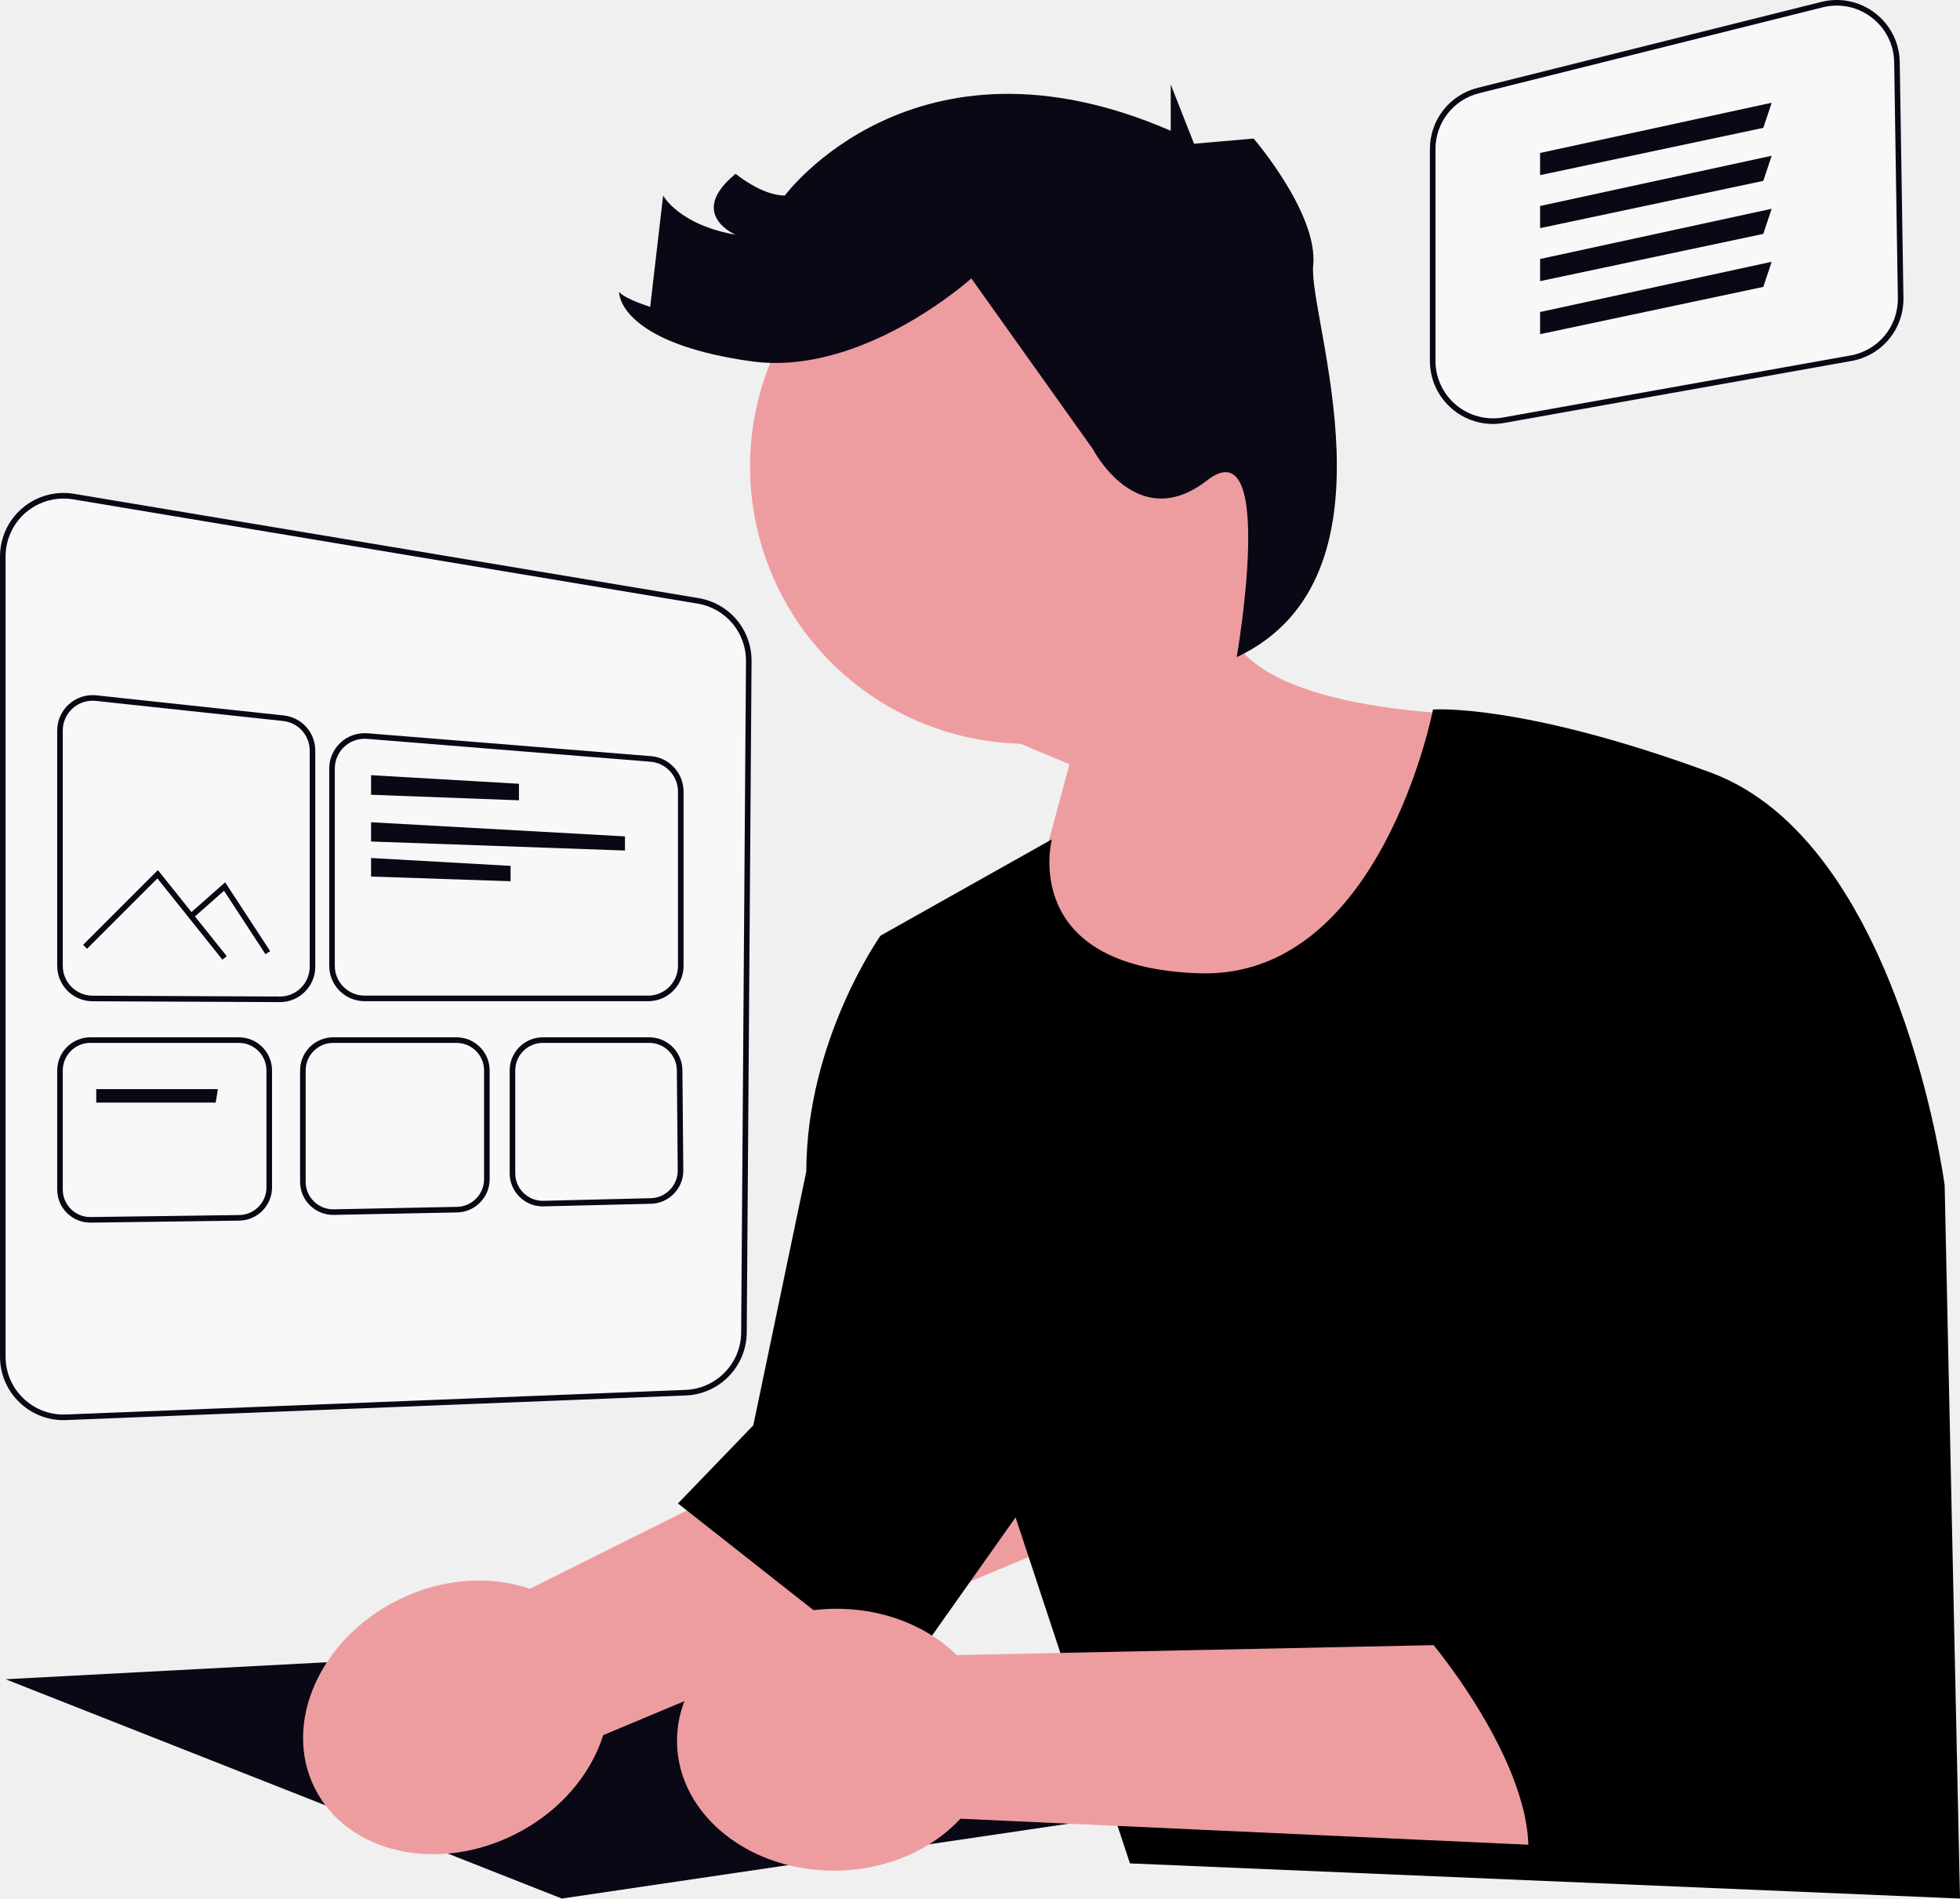
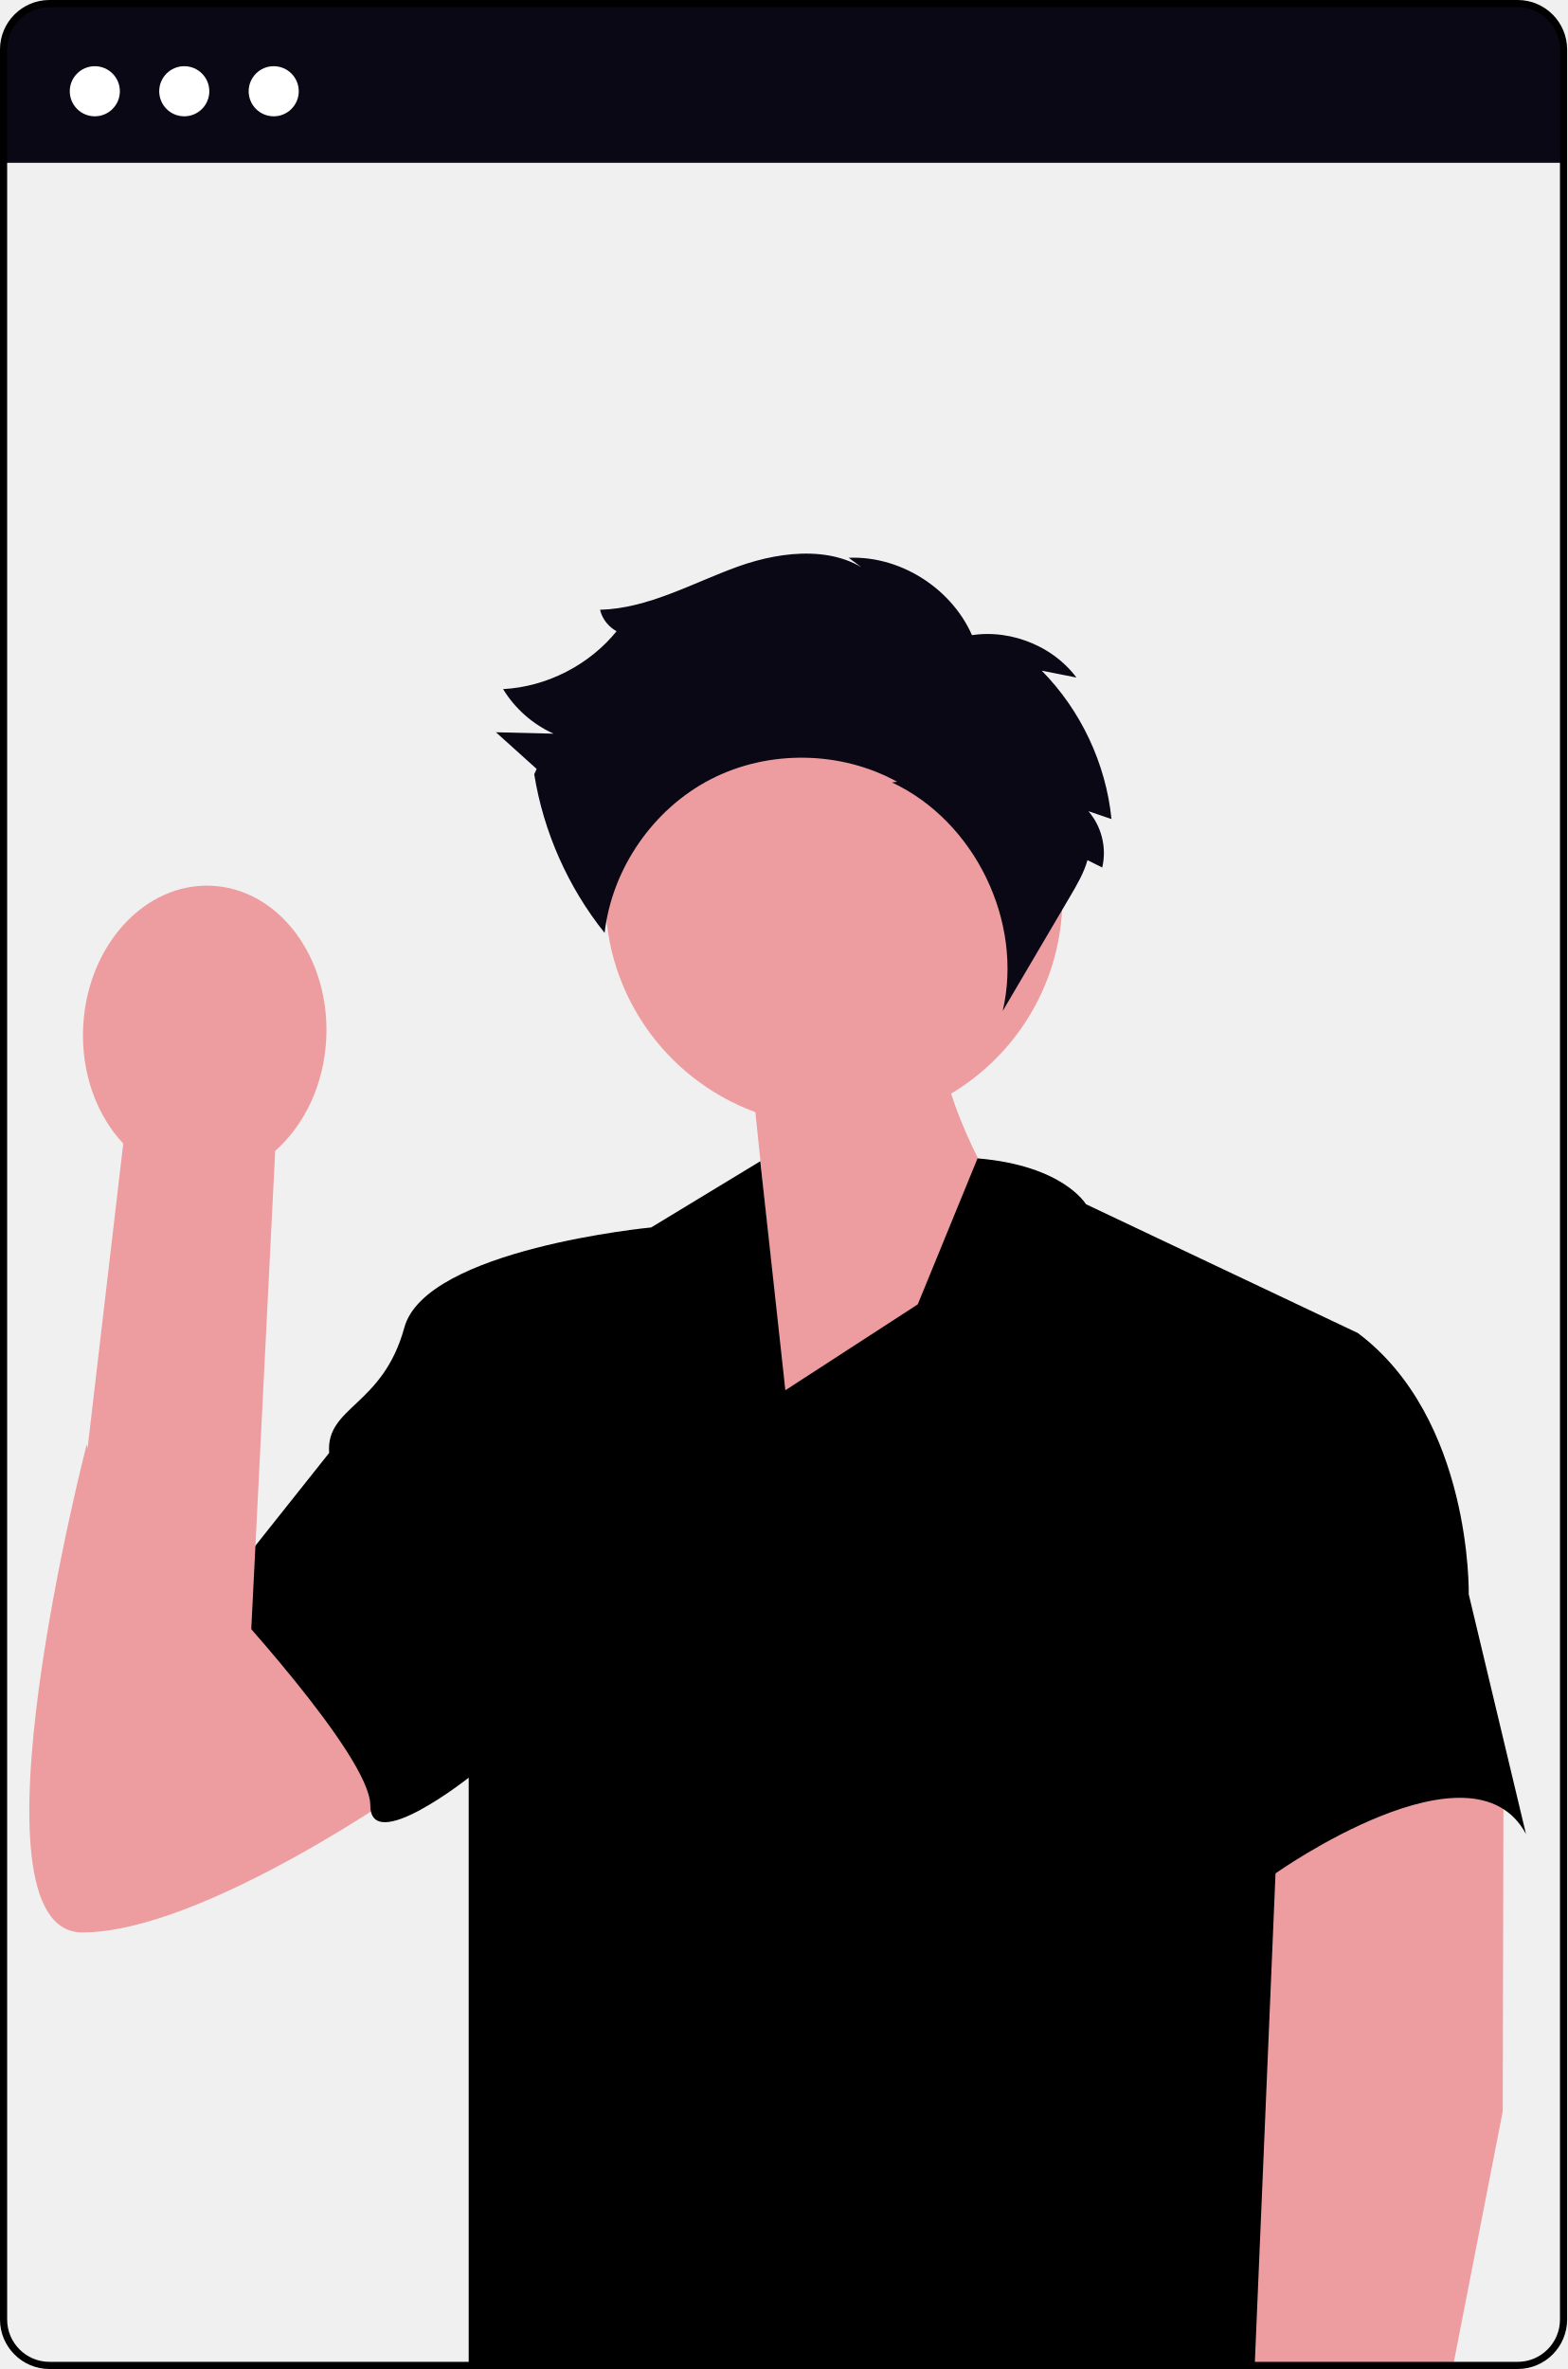
- <svg xmlns="http://www.w3.org/2000/svg" width="702.5" height="680.418" viewBox="0 0 702.5 680.418" role="img" artist="Katerina Limpitsouni" source="https://undraw.co/">
-   <path d="M463.614,139.785c-15.161-52.713-70.184-83.155-122.898-67.994-52.713,15.161-83.155,70.184-67.994,122.897,12.296,42.75,50.81,70.847,93.047,71.856l17.528,7.373-24.84,92.234,128.097,24.134,52.06-134s-75.569,1.415-94.86-24.635c20.84-24.501,29.417-58.636,19.86-91.865Z" fill="#ed9da0" />
-   <polygon points="2 601.822 201.371 680.418 395 651.822 191 591.822 2 601.822" fill="#090814" />
-   <path d="M189.896,569.416l190.763-95.219,40.667,61.808-205.121,85.842c-4.481,14.242-15.64,27.538-31.638,35.566-27.992,14.046-60.107,6.653-71.732-16.512-11.624-23.166,1.644-53.332,29.636-67.378,15.998-8.028,33.327-9.026,47.424-4.107Z" fill="#ed9da0" />
-   <path d="M513.614,254.285s-18.615,96.537-83.615,94.537-53-48-53-48l-61.395,34.5s-26.605,37.5-26.605,84.5l-19,91-27,28,80,63,41-58,41,124,297.5,12.596-5.5-255.596s-16-123-84-148-99.385-22.537-99.385-22.537Z" fill="#000000" />
-   <path d="M348.14,99.78s-38.986,35.273-78.9,29.704c-39.914-5.569-47.34-19.493-47.34-25.062,0,0,0,1.856,11.139,5.569l4.641-39.914s5.569,10.469,25.991,14.053c0,0-17.637-7.369,0-21.85,0,0,9.282,7.797,17.637,7.797,0,0,46.412-63.12,138.308-23.206v-16.585l8.354,21.226,10.779-.937,10.571-.919s23.206,26.919,21.35,45.484,33.357,111.812-27.413,140.376c0,0,14.418-82.825-10.645-63.332-25.062,19.493-40.843-11.139-40.843-11.139l-43.627-61.264Z" fill="#090814" />
-   <path d="M22.749,507.961c-5.646,0-10.965-2.139-15.062-6.077-4.312-4.144-6.688-9.721-6.688-15.702V199.447c0-6.416,2.808-12.473,7.704-16.619,4.895-4.146,11.326-5.92,17.66-4.861l223.814,37.373c10.617,1.772,18.268,10.872,18.191,21.636l-1.725,240.546c-.084,11.653-9.271,21.143-20.914,21.604l-.02-.5.02.5-222.091,8.816c-.298.012-.595.018-.892.018Z" fill="#fff" opacity=".5" />
-   <path d="M22.749,508.961c-5.896,0-11.491-2.257-15.755-6.356-4.51-4.334-6.994-10.166-6.994-16.422V199.447c0-6.711,2.937-13.046,8.058-17.382,5.12-4.338,11.852-6.189,18.472-5.084l223.814,37.373c11.104,1.854,19.106,11.371,19.026,22.629l-1.725,240.547c-.086,11.853-9.176,21.566-20.877,22.535l.001.021-223.089,8.856c-.312.012-.622.019-.932.019ZM22.762,178.667c-4.877,0-9.627,1.718-13.411,4.924-4.672,3.955-7.351,9.734-7.351,15.856v286.735c0,5.707,2.266,11.027,6.381,14.98,4.095,3.937,9.55,6.01,15.221,5.781l222.09-8.816.021.5-.021-.5c11.109-.441,19.874-9.495,19.954-20.613l1.725-240.546c.072-10.27-7.227-18.952-17.356-20.643L26.199,178.953c-1.146-.191-2.295-.286-3.438-.286Z" fill="#090814" />
-   <path d="M100.322,359.143h-.054l-67.145-.304c-6.961-.031-12.624-5.72-12.624-12.682v-84.346c0-3.594,1.533-7.032,4.207-9.434,2.668-2.398,6.254-3.553,9.826-3.176l67.141,7.203c6.459.693,11.329,6.114,11.329,12.609v77.447c0,3.398-1.326,6.59-3.735,8.988-2.393,2.382-5.569,3.694-8.945,3.694ZM33.192,251.131c-2.627,0-5.183.967-7.148,2.734-2.253,2.023-3.544,4.919-3.544,7.946v84.346c0,5.864,4.771,10.655,10.634,10.682l67.14.304.049,1v-1c2.844,0,5.52-1.105,7.535-3.111,2.028-2.02,3.146-4.708,3.146-7.57v-77.447c0-5.471-4.103-10.038-9.542-10.621l-67.14-7.203c-.377-.04-.754-.06-1.129-.06Z" fill="#090814" />
-   <path d="M232.317,358.822h-101.636c-6.993,0-12.682-5.689-12.682-12.682v-70.698c0-3.53,1.488-6.927,4.083-9.321,2.591-2.392,6.101-3.596,9.618-3.32l101.636,8.197c6.54.527,11.663,6.08,11.663,12.641v62.501c0,6.993-5.689,12.682-12.683,12.682ZM130.693,264.76c-2.675,0-5.279,1.008-7.255,2.83-2.185,2.017-3.438,4.878-3.438,7.852v70.698c0,5.89,4.792,10.682,10.682,10.682h101.636c5.891,0,10.683-4.792,10.683-10.682v-62.501c0-5.526-4.315-10.203-9.823-10.647l-101.636-8.197c-.283-.022-.566-.034-.848-.034Z" fill="#090814" />
-   <polygon points="133 277.822 133 284.837 186 286.822 186 280.896 133 277.822" fill="#090814" />
-   <polygon points="133 294.689 133 301.586 224 304.822 224 299.755 133 294.689" fill="#090814" />
-   <polygon points="133 307.497 133 314.148 183 315.822 183 310.322 133 307.497" fill="#090814" />
-   <path d="M32.371,438.181c-3.139,0-6.1-1.215-8.336-3.421-2.279-2.249-3.535-5.251-3.535-8.454v-42.667c0-6.548,5.327-11.875,11.875-11.875h53.249c6.549,0,11.876,5.327,11.876,11.875v41.947c0,6.46-5.255,11.787-11.715,11.875l-53.414.721ZM32.375,373.763c-5.445,0-9.875,4.43-9.875,9.875v42.667c0,2.664,1.044,5.16,2.939,7.03,1.86,1.835,4.321,2.845,6.932,2.845l.139-.001,53.248-.72c5.372-.073,9.742-4.502,9.742-9.875v-41.947c0-5.445-4.431-9.875-9.876-9.875h-53.249Z" fill="#090814" />
-   <path d="M119.423,435.41c-3.123,0-6.073-1.206-8.307-3.395-2.297-2.251-3.562-5.263-3.562-8.481v-39.896c0-6.548,5.327-11.875,11.876-11.875h44.194c6.549,0,11.876,5.327,11.876,11.875v39.013c0,6.418-5.222,11.745-11.64,11.874l-44.438.885ZM119.43,373.763c-5.445,0-9.876,4.43-9.876,9.875v39.896c0,2.676,1.052,5.181,2.963,7.052,1.857,1.821,4.31,2.823,6.906,2.823l.204-.002,44.194-.883c5.337-.106,9.679-4.536,9.679-9.874v-39.013c0-5.445-4.431-9.875-9.876-9.875h-44.194Z" fill="#090814" />
-   <path d="M194.547,432.363c-3.112,0-6.055-1.199-8.286-3.376-2.31-2.254-3.582-5.272-3.582-8.499v-36.849c0-6.548,5.327-11.875,11.876-11.875h38.161c6.49,0,11.817,5.28,11.875,11.77l.318,35.907c.057,6.446-5.14,11.819-11.584,11.977l-38.778.946ZM194.555,373.763c-5.445,0-9.876,4.43-9.876,9.875v36.849c0,2.683,1.058,5.193,2.979,7.067,1.856,1.811,4.303,2.808,6.89,2.808l.253-.003,38.477-.941c5.358-.131,9.68-4.6,9.633-9.96l-.318-35.907c-.048-5.397-4.478-9.788-9.875-9.788h-38.161Z" fill="#090814" />
-   <polygon points="34.5 390.322 34.5 395.169 77.315 395.169 78.09 390.322 34.5 390.322" fill="#090814" />
-   <polygon points="79.719 343.946 56.417 314.819 31.207 340.029 29.793 338.615 56.583 311.825 81.281 342.697 79.719 343.946" fill="#090814" />
-   <polygon points="95.163 341.986 80.295 319.246 69.162 329.072 67.838 327.572 80.705 316.218 96.837 340.891 95.163 341.986" fill="#090814" />
-   <path d="M535.099,150.942c-5.032,0-9.932-1.756-13.859-5.046-4.919-4.118-7.739-10.159-7.739-16.574V53.419c0-9.938,6.733-18.562,16.375-20.972L653.048,1.654c6.438-1.61,13.151-.213,18.413,3.83,5.263,4.043,8.341,10.168,8.444,16.804l1.32,84.48c.167,10.655-7.327,19.747-17.817,21.619l-124.493,22.216c-1.271.227-2.549.339-3.816.339Z" fill="#fff" opacity=".5" />
-   <path d="M535.099,151.942c-5.286,0-10.437-1.875-14.501-5.279-5.146-4.308-8.098-10.628-8.098-17.341V53.419c0-10.398,7.045-19.421,17.133-21.942L652.806.683c6.733-1.683,13.758-.224,19.265,4.007,5.506,4.231,8.727,10.639,8.835,17.582l1.32,84.48c.175,11.148-7.665,20.661-18.642,22.619l-124.493,22.216c-1.317.235-2.66.354-3.992.354ZM658.33,2c-1.677,0-3.368.206-5.04.624l-123.173,30.793c-9.195,2.298-15.617,10.523-15.617,20.002v75.902c0,6.119,2.69,11.88,7.381,15.808,4.641,3.886,10.896,5.554,16.858,4.489l124.493-22.216c10.006-1.785,17.152-10.457,16.993-20.619l-1.32-84.48c-.099-6.329-3.034-12.17-8.054-16.027-3.653-2.807-8.038-4.277-12.521-4.277Z" fill="#090814" />
-   <polygon points="552 54.822 552 62.762 632 45.822 635 36.822 552 54.822" fill="#090814" />
-   <polygon points="552 73.822 552 81.762 632 64.822 635 55.822 552 73.822" fill="#090814" />
-   <polygon points="552 92.822 552 100.762 632 83.822 635 74.822 552 92.822" fill="#090814" />
-   <polygon points="552 111.822 552 119.762 632 102.822 635 93.822 552 111.822" fill="#090814" />
-   <path d="M342.898,593.159l213.161-4.439,10.31,73.265-222.125-10.179c-10.144,10.955-25.919,18.198-43.813,18.609-31.31.718-57.174-19.705-57.769-45.617-.595-25.912,24.305-47.5,55.616-48.218,17.894-.411,33.984,6.102,44.62,16.58Z" fill="#ed9da0" />
-   <path d="M555,430.822s-7,44,14,59c0,0-7,54,10,71,0,0-31.24,1.265-25.12,17.632,0,0-45.88-7.632-39.88,11.368,0,0,42.459,50.959,32.229,83.98l138.771-6.98,15.488-79.903" fill="#000000" />
+ <svg xmlns="http://www.w3.org/2000/svg" width="505.946" height="764.694" viewBox="0 0 505.946 764.694" role="img" artist="Katerina Limpitsouni" source="https://undraw.co/">
+   <path d="M342.927,293.112c1.896-40.703-29.564-75.237-70.267-77.133-40.703-1.896-75.238,29.564-77.134,70.267-1.538,33.011,18.865,61.96,48.344,72.736l9.861,94.823,75.452-57.143s-14.76-20.717-22.125-43.645c20.503-12.272,34.674-34.246,35.869-59.905Z" fill="#ed9da0" />
+   <path d="M49.67,538.289l-21.697-71.965s-40.68,157.445-1.406,157.445,107.427-48.515,107.427-48.515l-52.168-63.485-32.157,26.521Z" fill="#ed9da0" />
+   <polygon points="485.404 572.596 485.154 681.525 469.232 763.192 372.926 762.962 412.38 578.719 485.404 572.596" fill="#ed9da0" />
+   <path d="M245.465,374.839l-35.231,21.37s-72.773,6.931-79.704,32.344c-6.931,25.413-25.413,25.413-24.258,40.429l-35.809,45.05s49.093,52.558,49.093,68.73,31.766-8.941,31.766-8.941v189.949h253.756l6.725-159.06s63.532-45.05,80.859-12.706l-18.482-77.394s1.155-56.601-35.809-84.324l-87.79-41.585s-7.258-12.476-34.981-14.786l-19.31,47.13-42.74,27.723-8.086-73.928Z" fill="#000000" />
+   <path d="M287.971,252.566c26.776,12.54,42.501,45.003,35.743,73.787,7.283-12.377,14.565-24.753,21.848-37.13,2.175-3.696,4.372-7.445,5.521-11.576,1.589.79,3.177,1.579,4.766,2.369,1.518-6.297-.197-13.285-4.458-18.163,2.484.843,4.968,1.687,7.452,2.53-1.801-17.897-9.889-35.099-22.523-47.903l11.214,2.224c-8.231-10.953-23.218-16.341-36.539-13.137l4.063,2.661c-5.685-16.869-23.259-28.934-41.044-28.178,2.906,2.17,5.812,4.341,8.718,6.511-11.441-10.685-29.701-8.986-44.435-3.696-14.734,5.29-28.916,13.549-44.565,13.963.943,4.111,4.567,7.469,8.737,8.097l-3.19-1.424c-8.897,11.105-22.65,18.172-36.858,18.939,3.829,6.287,9.598,11.375,16.315,14.388-6.206-.153-12.412-.307-18.619-.46,4.379,3.945,8.759,7.889,13.138,11.834l-.779,1.721c3.007,18.642,10.918,36.471,22.722,51.21,2.387-20.766,15.647-39.974,34.218-49.567,18.572-9.593,41.91-9.29,60.226.782l-1.671.221Z" fill="#090814" />
+   <path d="M88.846,371.492l-8.919,178.259-61.79,4.27,21.657-184.879c-8.547-9.12-13.661-22.721-12.944-37.687,1.255-26.188,19.841-46.575,41.513-45.537,21.673,1.038,38.224,23.109,36.97,49.297-.717,14.967-7.108,28.017-16.487,36.277Z" fill="#ed9da0" />
+   <path d="M504.791,15.964v36.595H1.155V15.964C1.155,7.797,7.797,1.155,15.964,1.155h474.019c8.167,0,14.809,6.642,14.809,14.809Z" fill="#090814" />
+   <circle cx="30.611" cy="29.456" r="8.086" fill="#fff" />
+   <circle cx="59.489" cy="29.456" r="8.086" fill="#fff" />
+   <circle cx="88.367" cy="29.456" r="8.086" fill="#fff" />
+   <path d="M489.982,764.694H15.963c-8.802,0-15.963-7.162-15.963-15.964V15.963C0,7.161,7.161,0,15.963,0h474.019c8.802,0,15.964,7.161,15.964,15.963v732.767c0,8.802-7.162,15.964-15.964,15.964ZM15.963,2.31c-7.529,0-13.653,6.124-13.653,13.653v732.767c0,7.529,6.124,13.654,13.653,13.654h474.019c7.529,0,13.654-6.125,13.654-13.654V15.963c0-7.529-6.125-13.653-13.654-13.653H15.963Z" />
</svg>
